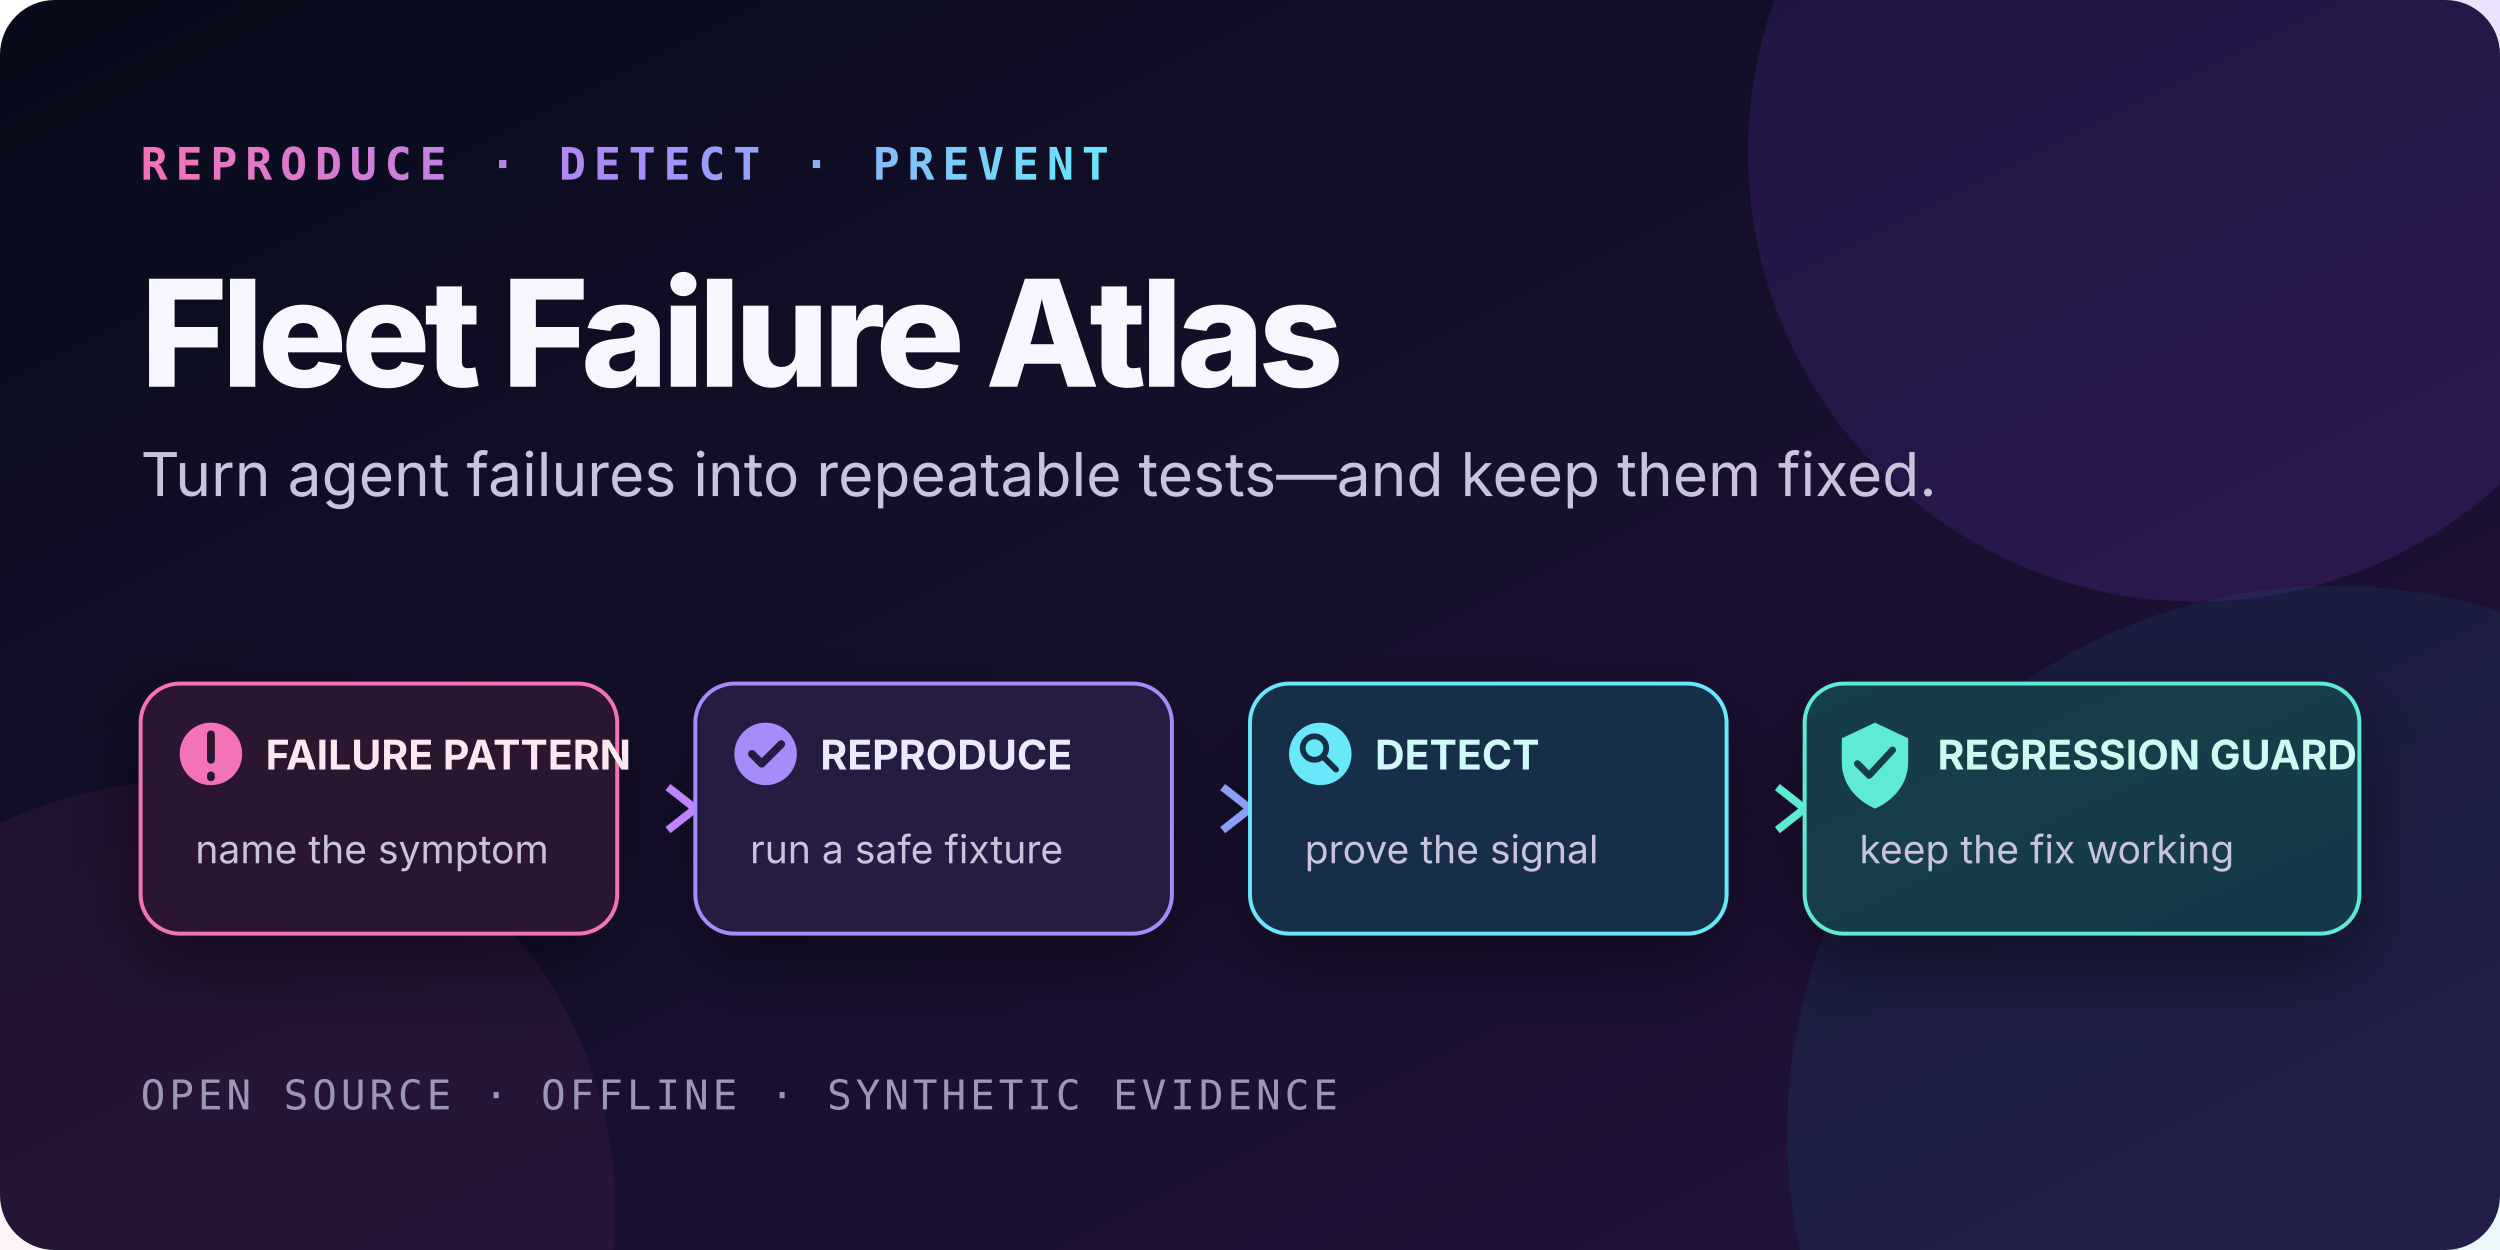
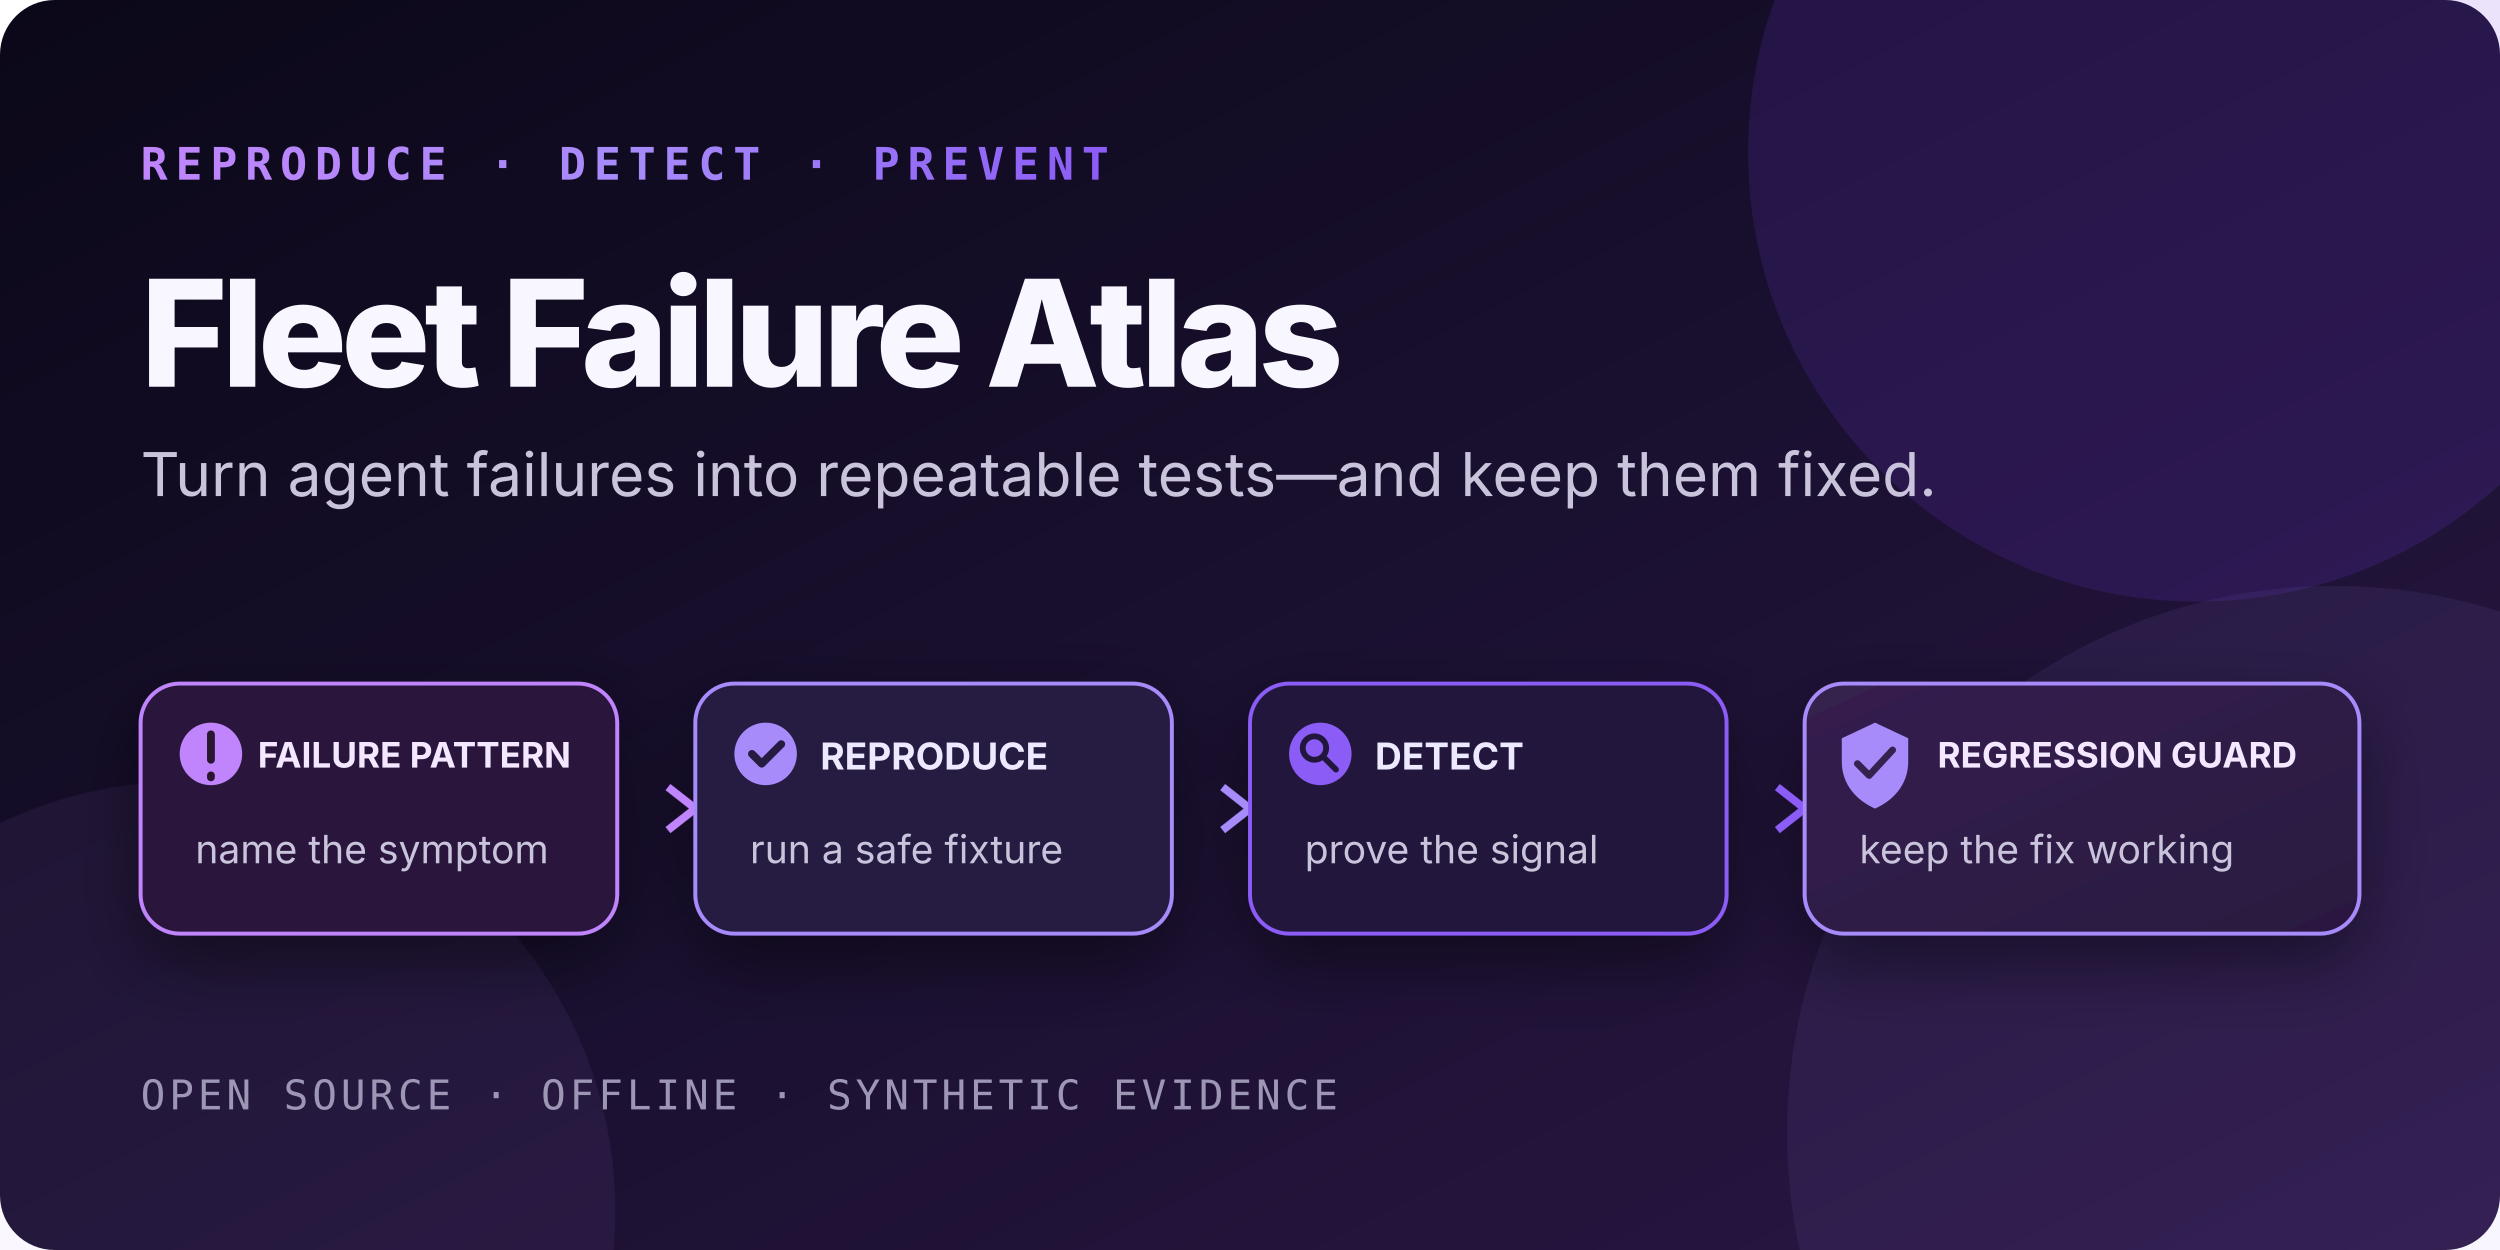
<svg xmlns="http://www.w3.org/2000/svg" width="1280" height="640" viewBox="0 0 1280 640" role="img" aria-labelledby="title desc">
  <defs>
    <linearGradient id="background" x1="0" y1="0" x2="1" y2="1">
-       <stop offset="0" stop-color="#080b1a" />
-       <stop offset="0.52" stop-color="#17102d" />
-       <stop offset="1" stop-color="#25113b" />
+       <stop offset="0" stop-color="#0b0818" />
+       <stop offset="0.52" stop-color="#1a1030" />
+       <stop offset="1" stop-color="#2b1745" />
    </linearGradient>
    <linearGradient id="accent" x1="0" y1="0" x2="1" y2="0">
-       <stop offset="0" stop-color="#f472b6" />
+       <stop offset="0" stop-color="#c084fc" />
      <stop offset="0.5" stop-color="#a78bfa" />
-       <stop offset="1" stop-color="#67e8f9" />
+       <stop offset="1" stop-color="#8b5cf6" />
    </linearGradient>
    <linearGradient id="guard" x1="0" y1="0" x2="1" y2="1">
-       <stop offset="0" stop-color="#153f46" />
-       <stop offset="1" stop-color="#18384b" />
+       <stop offset="0" stop-color="#35204f" />
+       <stop offset="1" stop-color="#28193f" />
    </linearGradient>
    <filter id="shadow" x="-20%" y="-30%" width="140%" height="170%">
      <feDropShadow dx="0" dy="14" stdDeviation="18" flood-color="#03040c" flood-opacity="0.45" />
    </filter>
  </defs>
  <rect width="1280" height="640" rx="28" fill="url(#background)" />
  <circle cx="1125" cy="78" r="230" fill="#7c3aed" opacity="0.15" />
-   <circle cx="1195" cy="580" r="280" fill="#06b6d4" opacity="0.08" />
-   <circle cx="95" cy="620" r="220" fill="#ec4899" opacity="0.07" />
+   <circle cx="1195" cy="580" r="280" fill="#a78bfa" opacity="0.08" />
+   <circle cx="95" cy="620" r="220" fill="#c084fc" opacity="0.07" />
  <g font-family="Inter, ui-sans-serif, system-ui, -apple-system, sans-serif">
    <text x="72" y="92" fill="url(#accent)" font-family="ui-monospace, SFMono-Regular, Menlo, monospace" font-size="23" font-weight="700" letter-spacing="4">REPRODUCE · DETECT · PREVENT</text>
    <text x="72" y="198" fill="#f8f7ff" font-size="76" font-weight="820" letter-spacing="-3">Fleet Failure Atlas</text>
    <text x="72" y="254" fill="#c9c4dc" font-size="31">Turn agent failures into repeatable tests—and keep them fixed.</text>
    <g filter="url(#shadow)">
-       <rect x="72" y="350" width="244" height="128" rx="20" fill="#29162f" stroke="#f472b6" stroke-width="2" />
-       <circle cx="108" cy="386" r="16" fill="#f472b6" />
+       <rect x="72" y="350" width="244" height="128" rx="20" fill="#2a173d" stroke="#c084fc" stroke-width="2" />
+       <circle cx="108" cy="386" r="16" fill="#c084fc" />
      <path d="M108 376V389M108 397V398" stroke="#29162f" stroke-width="4" stroke-linecap="round" />
-       <text x="136" y="394" fill="#fce7f3" font-size="21" font-weight="750">FAILURE PATTERN</text>
+       <text x="132" y="393" fill="#f3e8ff" font-size="18" font-weight="750">FAILURE PATTERN</text>
      <text x="100" y="442" fill="#c9c4dc" font-size="20">name the symptom</text>
      <path d="M316 414H352" stroke="url(#accent)" stroke-width="4" />
      <path d="M342 403L356 414L342 425" fill="none" stroke="#c084fc" stroke-width="4" />
      <rect x="356" y="350" width="244" height="128" rx="20" fill="#251c43" stroke="#a78bfa" stroke-width="2" />
      <circle cx="392" cy="386" r="16" fill="#a78bfa" />
      <path d="M385 386L390 391L400 381" fill="none" stroke="#251c43" stroke-width="4" stroke-linecap="round" stroke-linejoin="round" />
-       <text x="420" y="394" fill="#ede9fe" font-size="21" font-weight="750">REPRODUCE</text>
+       <text x="420" y="394" fill="#ede9fe" font-size="19" font-weight="750">REPRODUCE</text>
      <text x="384" y="442" fill="#c9c4dc" font-size="20">run a safe fixture</text>
      <path d="M600 414H636" stroke="url(#accent)" stroke-width="4" />
-       <path d="M626 403L640 414L626 425" fill="none" stroke="#8b9ff8" stroke-width="4" />
-       <rect x="640" y="350" width="244" height="128" rx="20" fill="#172d46" stroke="#67e8f9" stroke-width="2" />
-       <circle cx="676" cy="386" r="16" fill="#67e8f9" />
-       <circle cx="673" cy="383" r="6" fill="none" stroke="#172d46" stroke-width="3" />
-       <path d="M678 388L684 394" stroke="#172d46" stroke-width="3" stroke-linecap="round" />
-       <text x="704" y="394" fill="#cffafe" font-size="21" font-weight="750">DETECT</text>
+       <path d="M626 403L640 414L626 425" fill="none" stroke="#a78bfa" stroke-width="4" />
+       <rect x="640" y="350" width="244" height="128" rx="20" fill="#22183c" stroke="#8b5cf6" stroke-width="2" />
+       <circle cx="676" cy="386" r="16" fill="#8b5cf6" />
+       <circle cx="673" cy="383" r="6" fill="none" stroke="#22183c" stroke-width="3" />
+       <path d="M678 388L684 394" stroke="#22183c" stroke-width="3" stroke-linecap="round" />
+       <text x="704" y="394" fill="#ede9fe" font-size="19" font-weight="750">DETECT</text>
      <text x="668" y="442" fill="#c9c4dc" font-size="20">prove the signal</text>
      <path d="M884 414H920" stroke="url(#accent)" stroke-width="4" />
-       <path d="M910 403L924 414L910 425" fill="none" stroke="#5eead4" stroke-width="4" />
-       <rect x="924" y="350" width="284" height="128" rx="20" fill="url(#guard)" stroke="#5eead4" stroke-width="2" />
-       <path d="M960 370L977 378V390C977 402 969 410 960 414C951 410 943 402 943 390V378Z" fill="#5eead4" />
-       <path d="M951 391L957 397L969 384" fill="none" stroke="#153f46" stroke-width="3.5" stroke-linecap="round" stroke-linejoin="round" />
-       <text x="992" y="394" fill="#ccfbf1" font-size="21" font-weight="750">REGRESSION GUARD</text>
+       <path d="M910 403L924 414L910 425" fill="none" stroke="#8b5cf6" stroke-width="4" />
+       <rect x="924" y="350" width="284" height="128" rx="20" fill="url(#guard)" stroke="#a78bfa" stroke-width="2" />
+       <path d="M960 370L977 378V390C977 402 969 410 960 414C951 410 943 402 943 390V378Z" fill="#a78bfa" />
+       <path d="M951 391L957 397L969 384" fill="none" stroke="#35204f" stroke-width="3.5" stroke-linecap="round" stroke-linejoin="round" />
+       <text x="992" y="393" fill="#f3e8ff" font-size="18" font-weight="750">REGRESSION GUARD</text>
      <text x="952" y="442" fill="#c9c4dc" font-size="20">keep the fix working</text>
    </g>
    <text x="72" y="568" fill="#9d96b5" font-family="ui-monospace, SFMono-Regular, Menlo, monospace" font-size="21" letter-spacing="2">OPEN SOURCE · OFFLINE · SYNTHETIC EVIDENCE</text>
  </g>
</svg>
